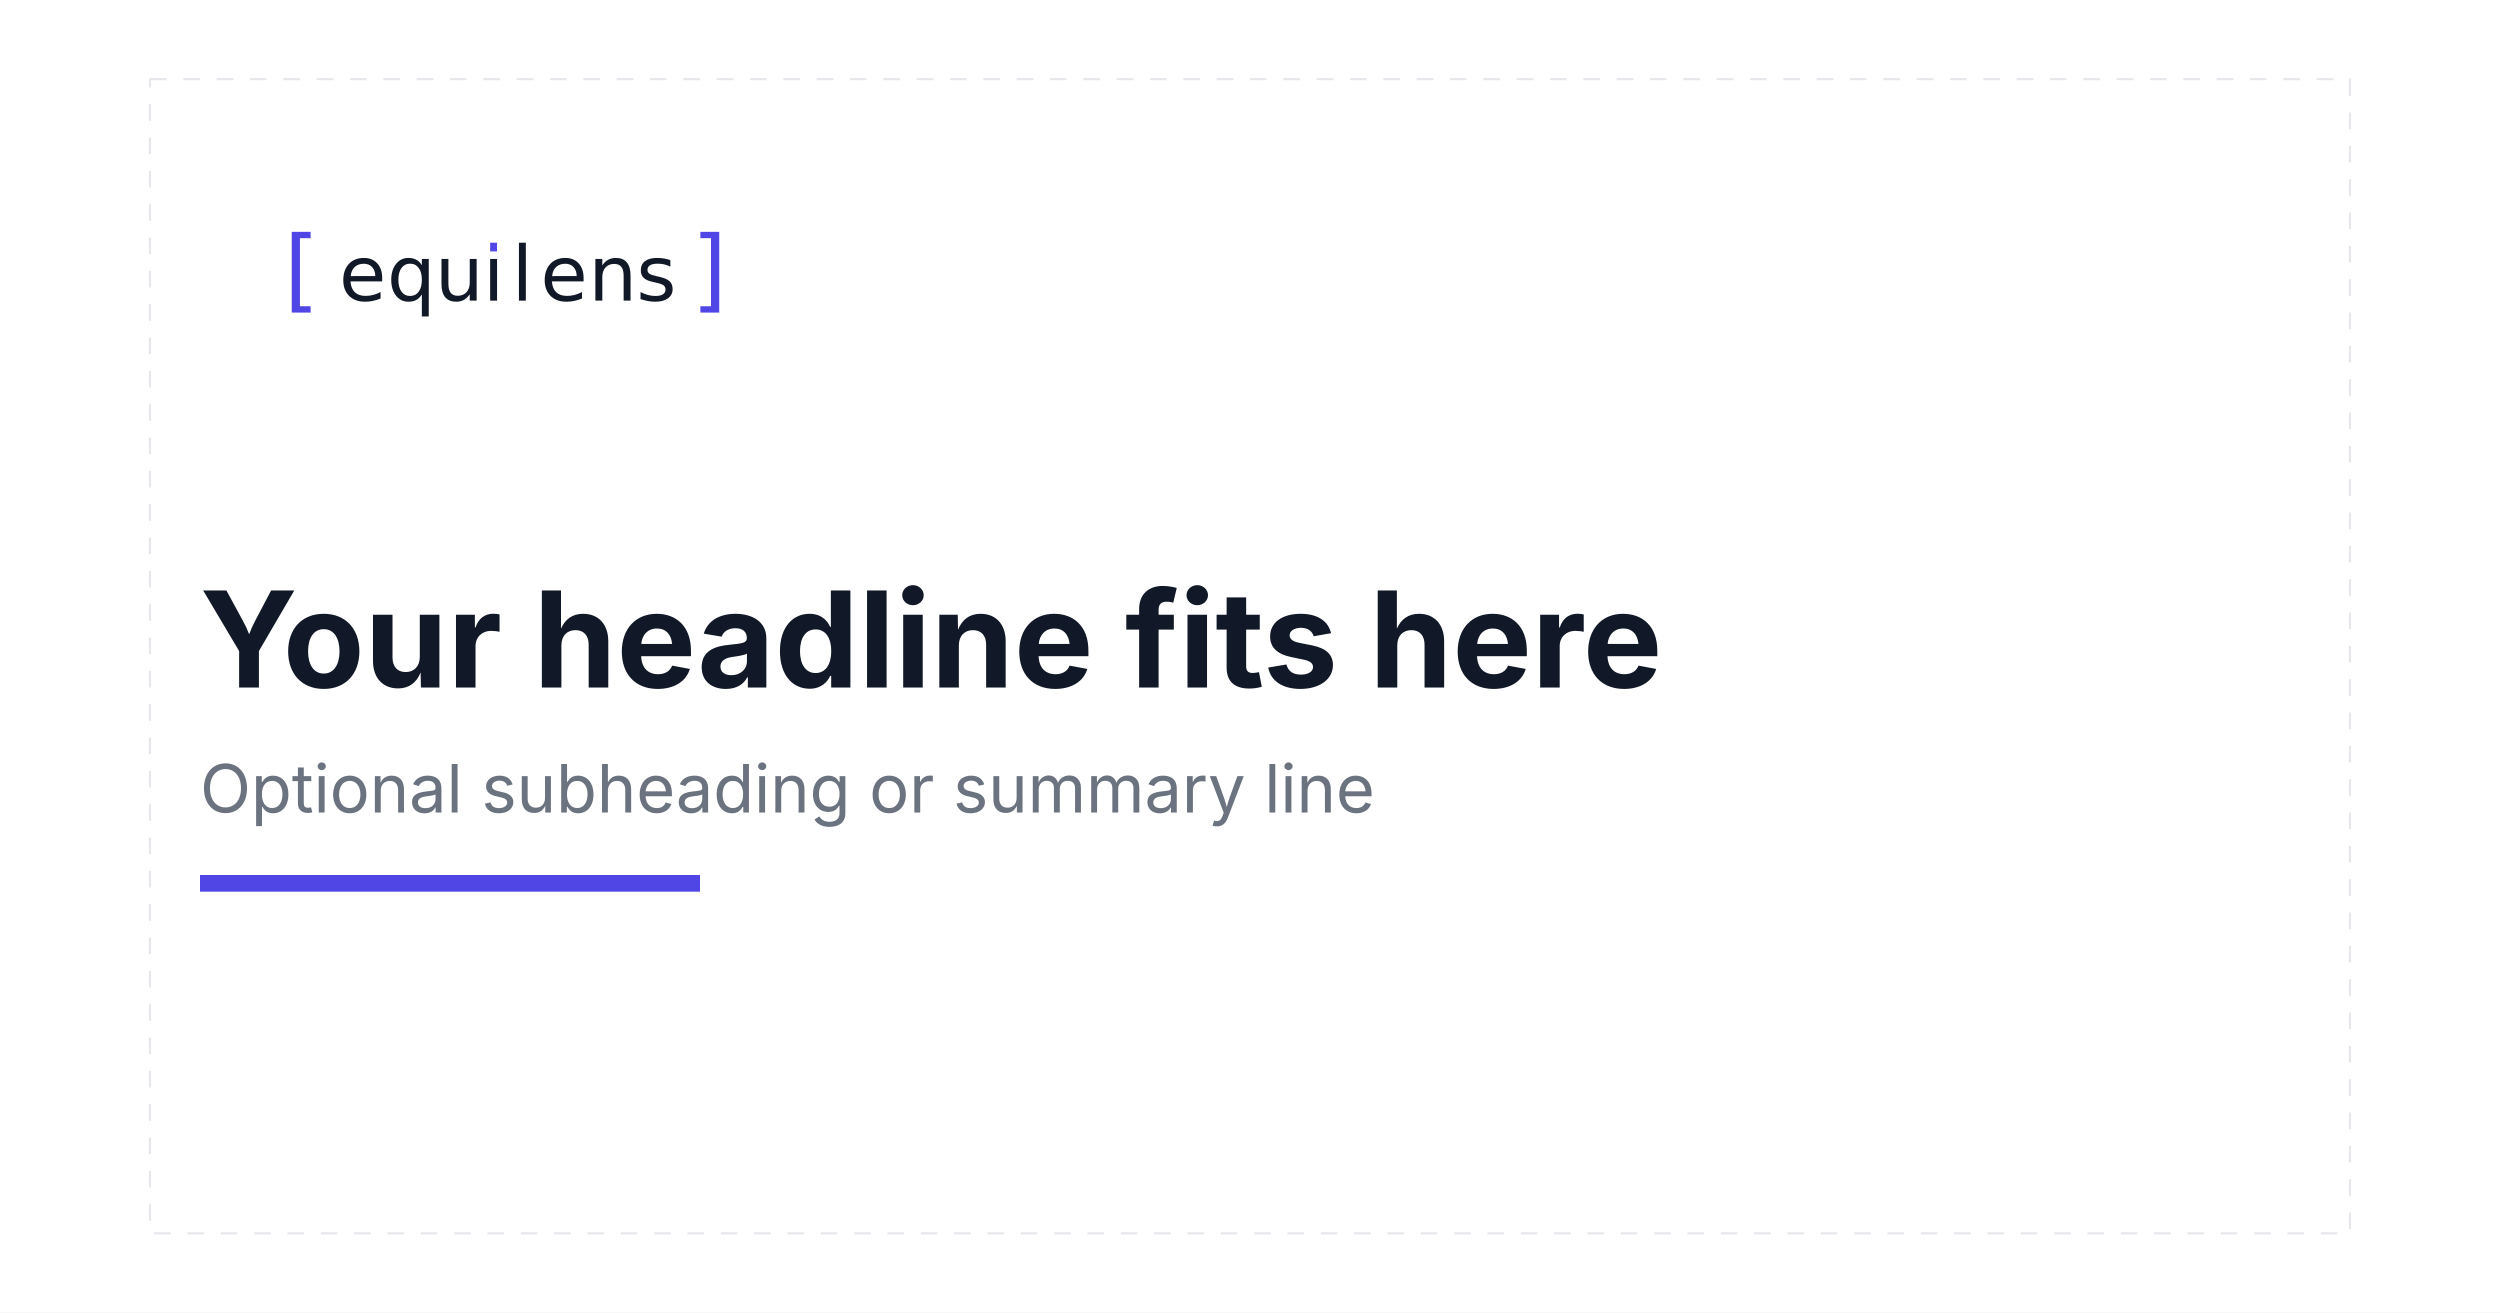
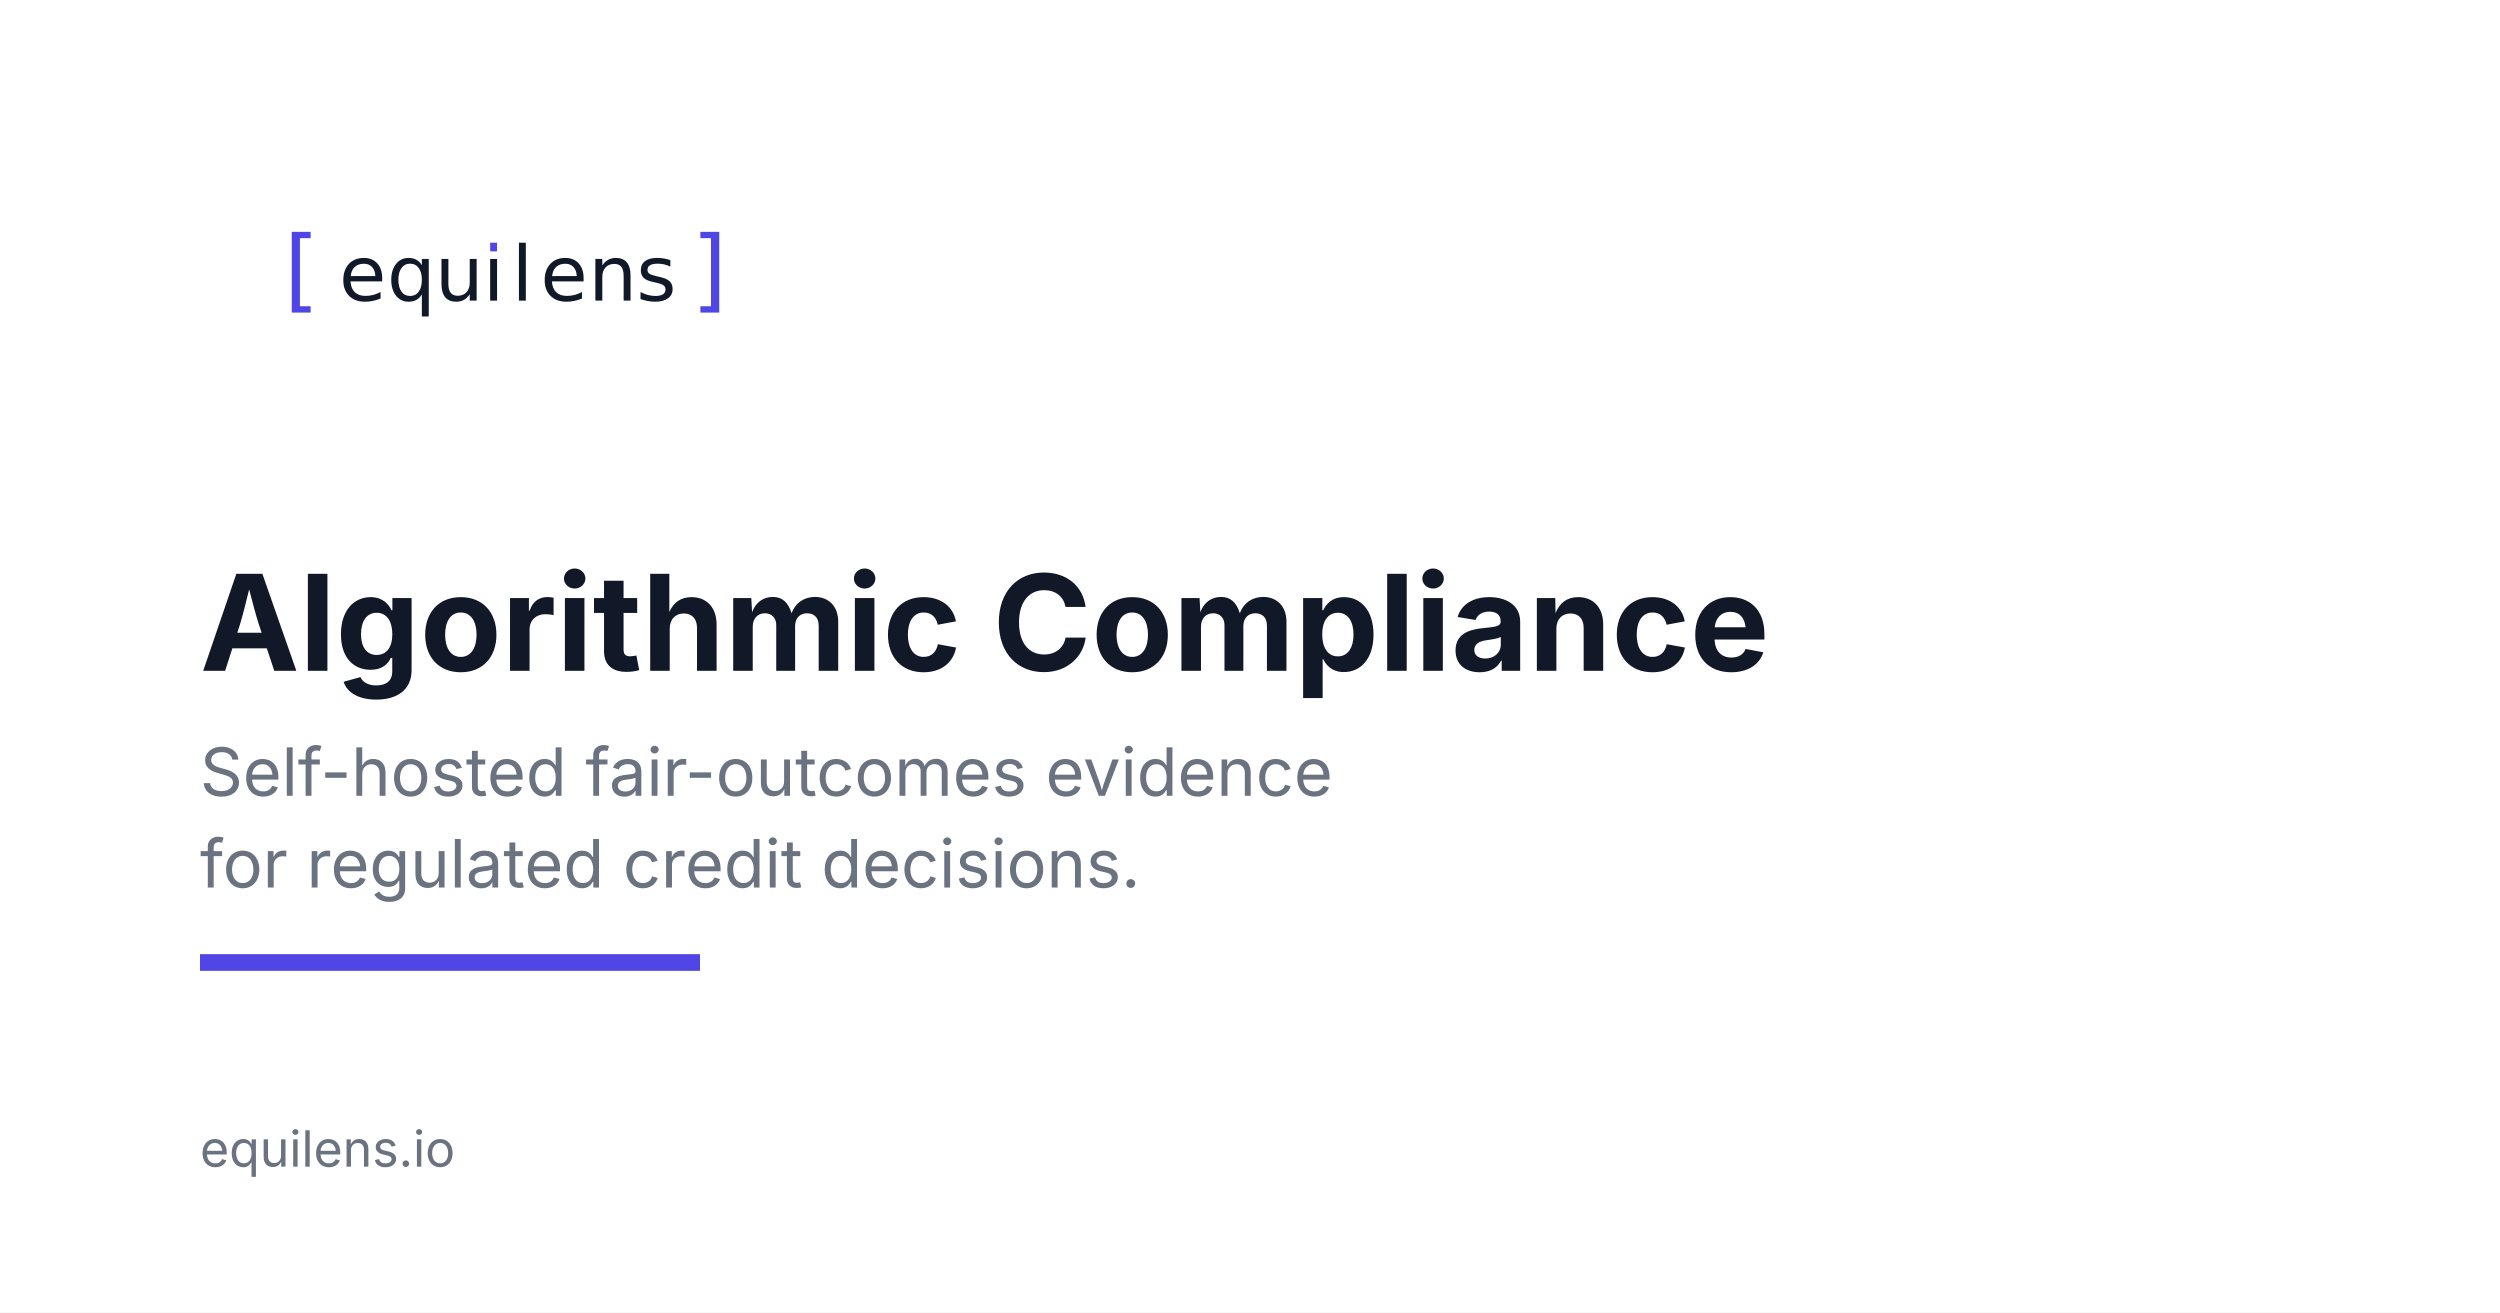
<svg xmlns="http://www.w3.org/2000/svg" width="1200" height="630" viewBox="0 0 1200 630">
  <defs>
    <style>
      .bg { fill: #FFFFFF; }
      .ink { fill: #111827; }
      .muted { fill: #6B7280; }
      .brand { fill: #4F46E5; }
    </style>
  </defs>
  <rect class="bg" width="1200" height="630" />
-   <rect x="72" y="38" width="1056" height="554" fill="none" stroke="#E5E7EB" stroke-dasharray="8,8" pointer-events="none" />
  <g transform="translate(96,110) scale(0.825)">
    <path class="brand" d="M 53.38 1.56 L 64.36 1.56 L 64.36 5.24 L 58.14 5.24 L 58.14 44.85 L 64.36 44.85 L 64.36 48.53 L 53.38 48.53 L 53.38 1.56 Z" />
    <path class="ink" d="M 106.00 28.45 L 106.00 30.40 L 87.56 30.40 Q 87.82 34.52 90.05 36.67 Q 92.29 38.83 96.28 38.83 Q 98.58 38.83 100.75 38.27 Q 102.92 37.71 105.06 36.58 L 105.06 40.35 Q 102.90 41.25 100.64 41.73 Q 98.37 42.21 96.04 42.21 Q 90.19 42.21 86.78 38.84 Q 83.37 35.45 83.37 29.69 Q 83.37 23.74 86.61 20.24 Q 89.84 16.74 95.34 16.74 Q 100.27 16.74 103.13 19.90 Q 106.00 23.04 106.00 28.45 Z M 101.99 27.28 Q 101.95 24.02 100.15 22.07 Q 98.35 20.12 95.38 20.12 Q 92.03 20.12 90.01 22.00 Q 88.00 23.89 87.69 27.31 L 101.99 27.28 Z" />
    <path class="ink" d="M 115.42 29.47 Q 115.42 33.87 117.24 36.37 Q 119.06 38.87 122.24 38.87 Q 125.42 38.87 127.24 36.37 Q 129.08 33.87 129.08 29.47 Q 129.08 25.08 127.24 22.58 Q 125.42 20.08 122.24 20.08 Q 119.06 20.08 117.24 22.58 Q 115.42 25.08 115.42 29.47 Z M 129.08 37.94 Q 127.82 40.10 125.88 41.16 Q 123.96 42.21 121.25 42.21 Q 116.83 42.21 114.05 38.70 Q 111.27 35.19 111.27 29.47 Q 111.27 23.76 114.05 20.25 Q 116.83 16.74 121.25 16.74 Q 123.96 16.74 125.88 17.80 Q 127.82 18.84 129.08 21.00 L 129.08 17.33 L 133.09 17.33 L 133.09 50.80 L 129.08 50.80 L 129.08 37.94 Z" />
    <path class="ink" d="M 140.50 32.01 L 140.50 17.33 L 144.52 17.33 L 144.52 31.86 Q 144.52 35.30 145.86 37.03 Q 147.21 38.75 149.92 38.75 Q 153.16 38.75 155.05 36.69 Q 156.94 34.63 156.94 31.07 L 156.94 17.33 L 160.95 17.33 L 160.95 41.58 L 156.94 41.58 L 156.94 37.85 Q 155.48 40.06 153.55 41.14 Q 151.62 42.21 149.07 42.21 Q 144.86 42.21 142.68 39.61 Q 140.50 37.01 140.50 32.01 Z" />
    <path class="ink" d="M 168.82 17.33 L 172.83 17.33 L 172.83 41.58 L 168.82 41.58 L 168.82 17.33 Z" />
    <path class="brand" d="M 168.82 7.88 L 172.83 7.88 L 172.83 12.93 L 168.82 12.93 L 168.82 7.88 Z" />
    <path class="ink" d="M 185.56 7.88 L 189.57 7.88 L 189.57 41.58 L 185.56 41.58 L 185.56 7.88 Z" />
    <path class="ink" d="M 223.18 28.45 L 223.18 30.40 L 204.74 30.40 Q 205.00 34.52 207.23 36.67 Q 209.47 38.83 213.46 38.83 Q 215.76 38.83 217.93 38.27 Q 220.10 37.71 222.24 36.58 L 222.24 40.35 Q 220.08 41.25 217.82 41.73 Q 215.55 42.21 213.22 42.21 Q 207.37 42.21 203.96 38.84 Q 200.55 35.45 200.55 29.69 Q 200.55 23.74 203.79 20.24 Q 207.02 16.74 212.52 16.74 Q 217.45 16.74 220.31 19.90 Q 223.18 23.04 223.18 28.45 Z M 219.17 27.28 Q 219.13 24.02 217.33 22.07 Q 215.53 20.12 212.56 20.12 Q 209.21 20.12 207.19 22.00 Q 205.18 23.89 204.87 27.31 L 219.17 27.28 Z" />
    <path class="ink" d="M 250.49 26.94 L 250.49 41.58 L 246.48 41.58 L 246.48 27.07 Q 246.48 23.62 245.13 21.92 Q 243.78 20.21 241.08 20.21 Q 237.83 20.21 235.95 22.27 Q 234.07 24.32 234.07 27.87 L 234.07 41.58 L 230.04 41.58 L 230.04 17.33 L 234.07 17.33 L 234.07 21.09 Q 235.52 18.91 237.46 17.82 Q 239.42 16.74 241.97 16.74 Q 246.18 16.74 248.33 19.33 Q 250.49 21.91 250.49 26.94 Z" />
    <path class="ink" d="M 273.66 18.04 L 273.66 21.81 Q 271.96 20.94 270.13 20.51 Q 268.30 20.08 266.33 20.08 Q 263.35 20.08 261.86 20.98 Q 260.36 21.89 260.36 23.71 Q 260.36 25.10 261.43 25.89 Q 262.50 26.68 265.73 27.39 L 267.10 27.70 Q 271.37 28.61 273.17 30.26 Q 274.97 31.92 274.97 34.89 Q 274.97 38.27 272.28 40.24 Q 269.58 42.21 264.88 42.21 Q 262.92 42.21 260.79 41.83 Q 258.66 41.45 256.31 40.69 L 256.31 36.58 Q 258.54 37.73 260.69 38.30 Q 262.85 38.87 264.97 38.87 Q 267.80 38.87 269.32 37.91 Q 270.85 36.94 270.85 35.19 Q 270.85 33.57 269.74 32.70 Q 268.65 31.84 264.92 31.03 L 263.52 30.71 Q 259.80 29.93 258.14 28.32 Q 256.48 26.70 256.48 23.89 Q 256.48 20.46 258.93 18.61 Q 261.37 16.74 265.86 16.74 Q 268.08 16.74 270.04 17.07 Q 272.00 17.39 273.66 18.04 Z" />
    <path class="brand" d="M 302.10 1.56 L 302.10 48.53 L 291.13 48.53 L 291.13 44.85 L 297.31 44.85 L 297.31 5.24 L 291.13 5.24 L 291.13 1.56 L 302.10 1.56 Z" />
  </g>
-   <text x="96" y="330" font-family="Inter, system-ui, sans-serif" font-weight="700" font-size="64" fill="#111827">
-     Your headline fits here
+   <text x="96" y="322" font-family="Inter, system-ui, sans-serif" font-weight="700" font-size="64" fill="#111827">
+     Algorithmic Compliance
  </text>
-   <text x="96" y="390" font-family="Inter, system-ui, sans-serif" font-weight="400" font-size="32" class="muted">
-     Optional subheading or summary line
+   <text x="96" y="382" font-family="Inter, system-ui, sans-serif" font-weight="400" font-size="32" class="muted">
+     Self-hosted fair-outcomes evidence
  </text>
-   <rect x="96" y="420" width="240" height="8" class="brand" />
+   <text x="96" y="426" font-family="Inter, system-ui, sans-serif" font-weight="400" font-size="32" class="muted">
+     for regulated credit decisions.
+   </text>
+   <rect x="96" y="458" width="240" height="8" class="brand" />
+   <text x="96" y="560" font-family="Inter, system-ui, sans-serif" font-weight="400" font-size="24" class="muted">
+     equilens.io
+   </text>
</svg>
